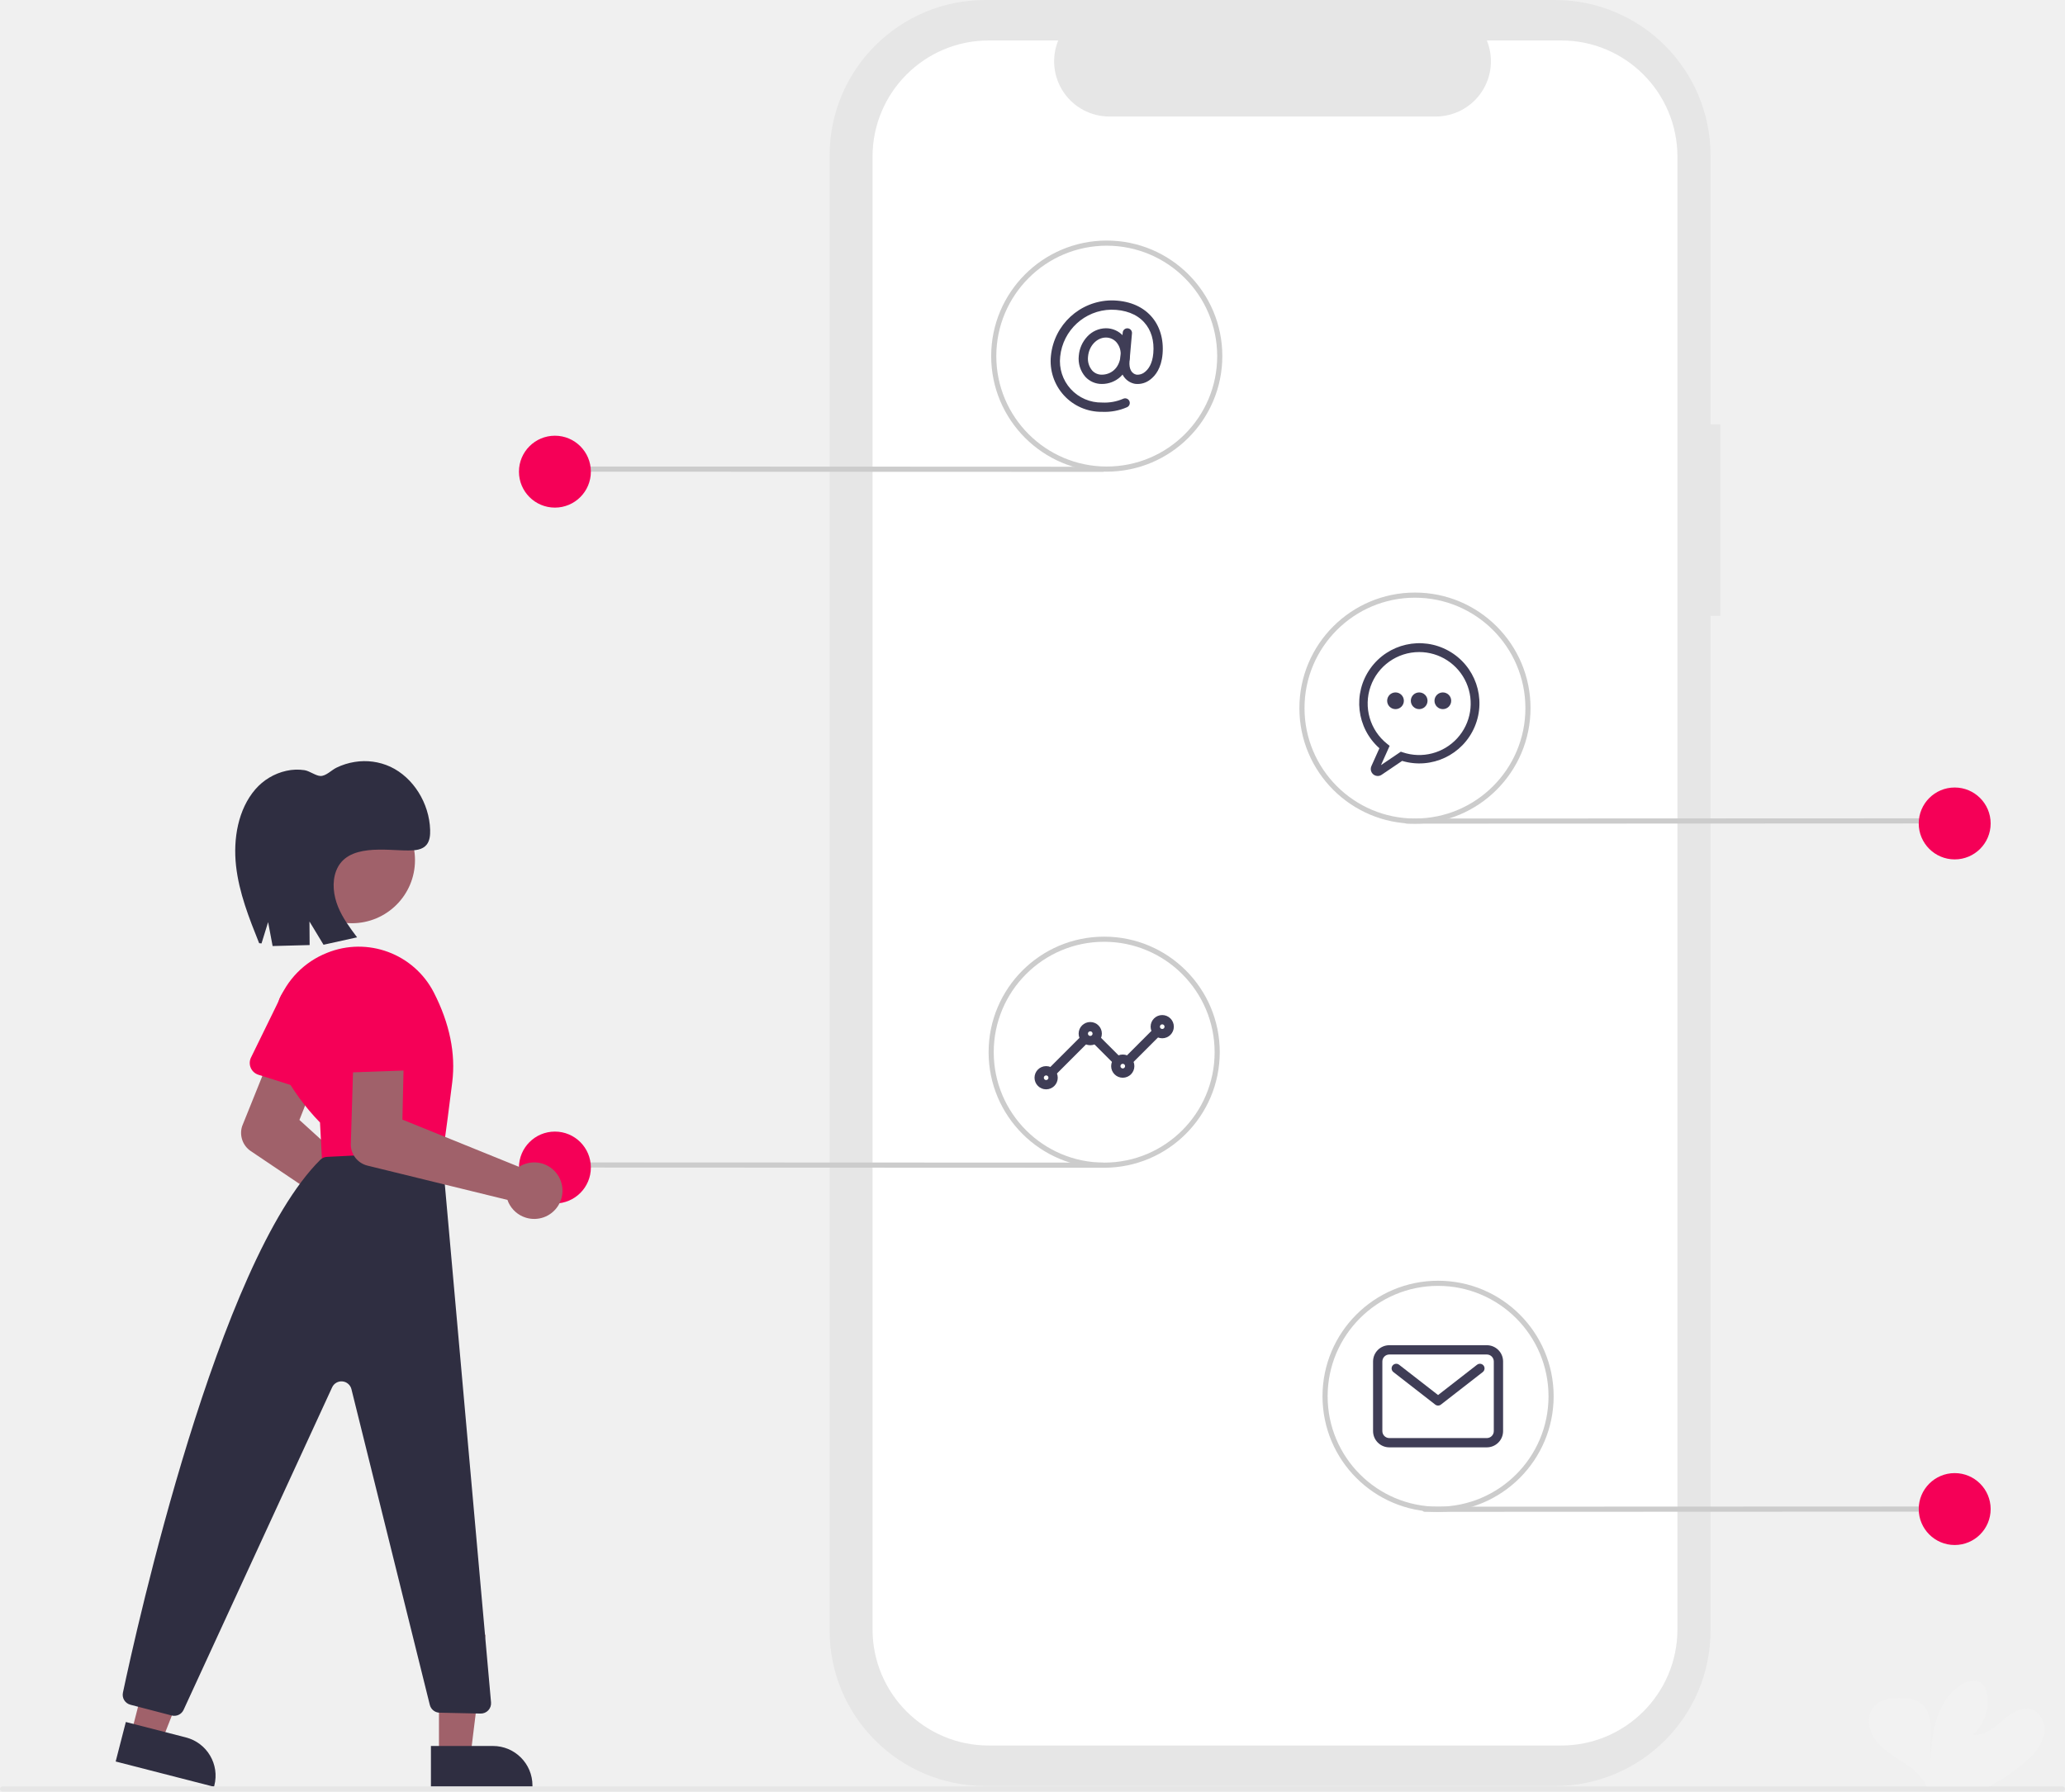
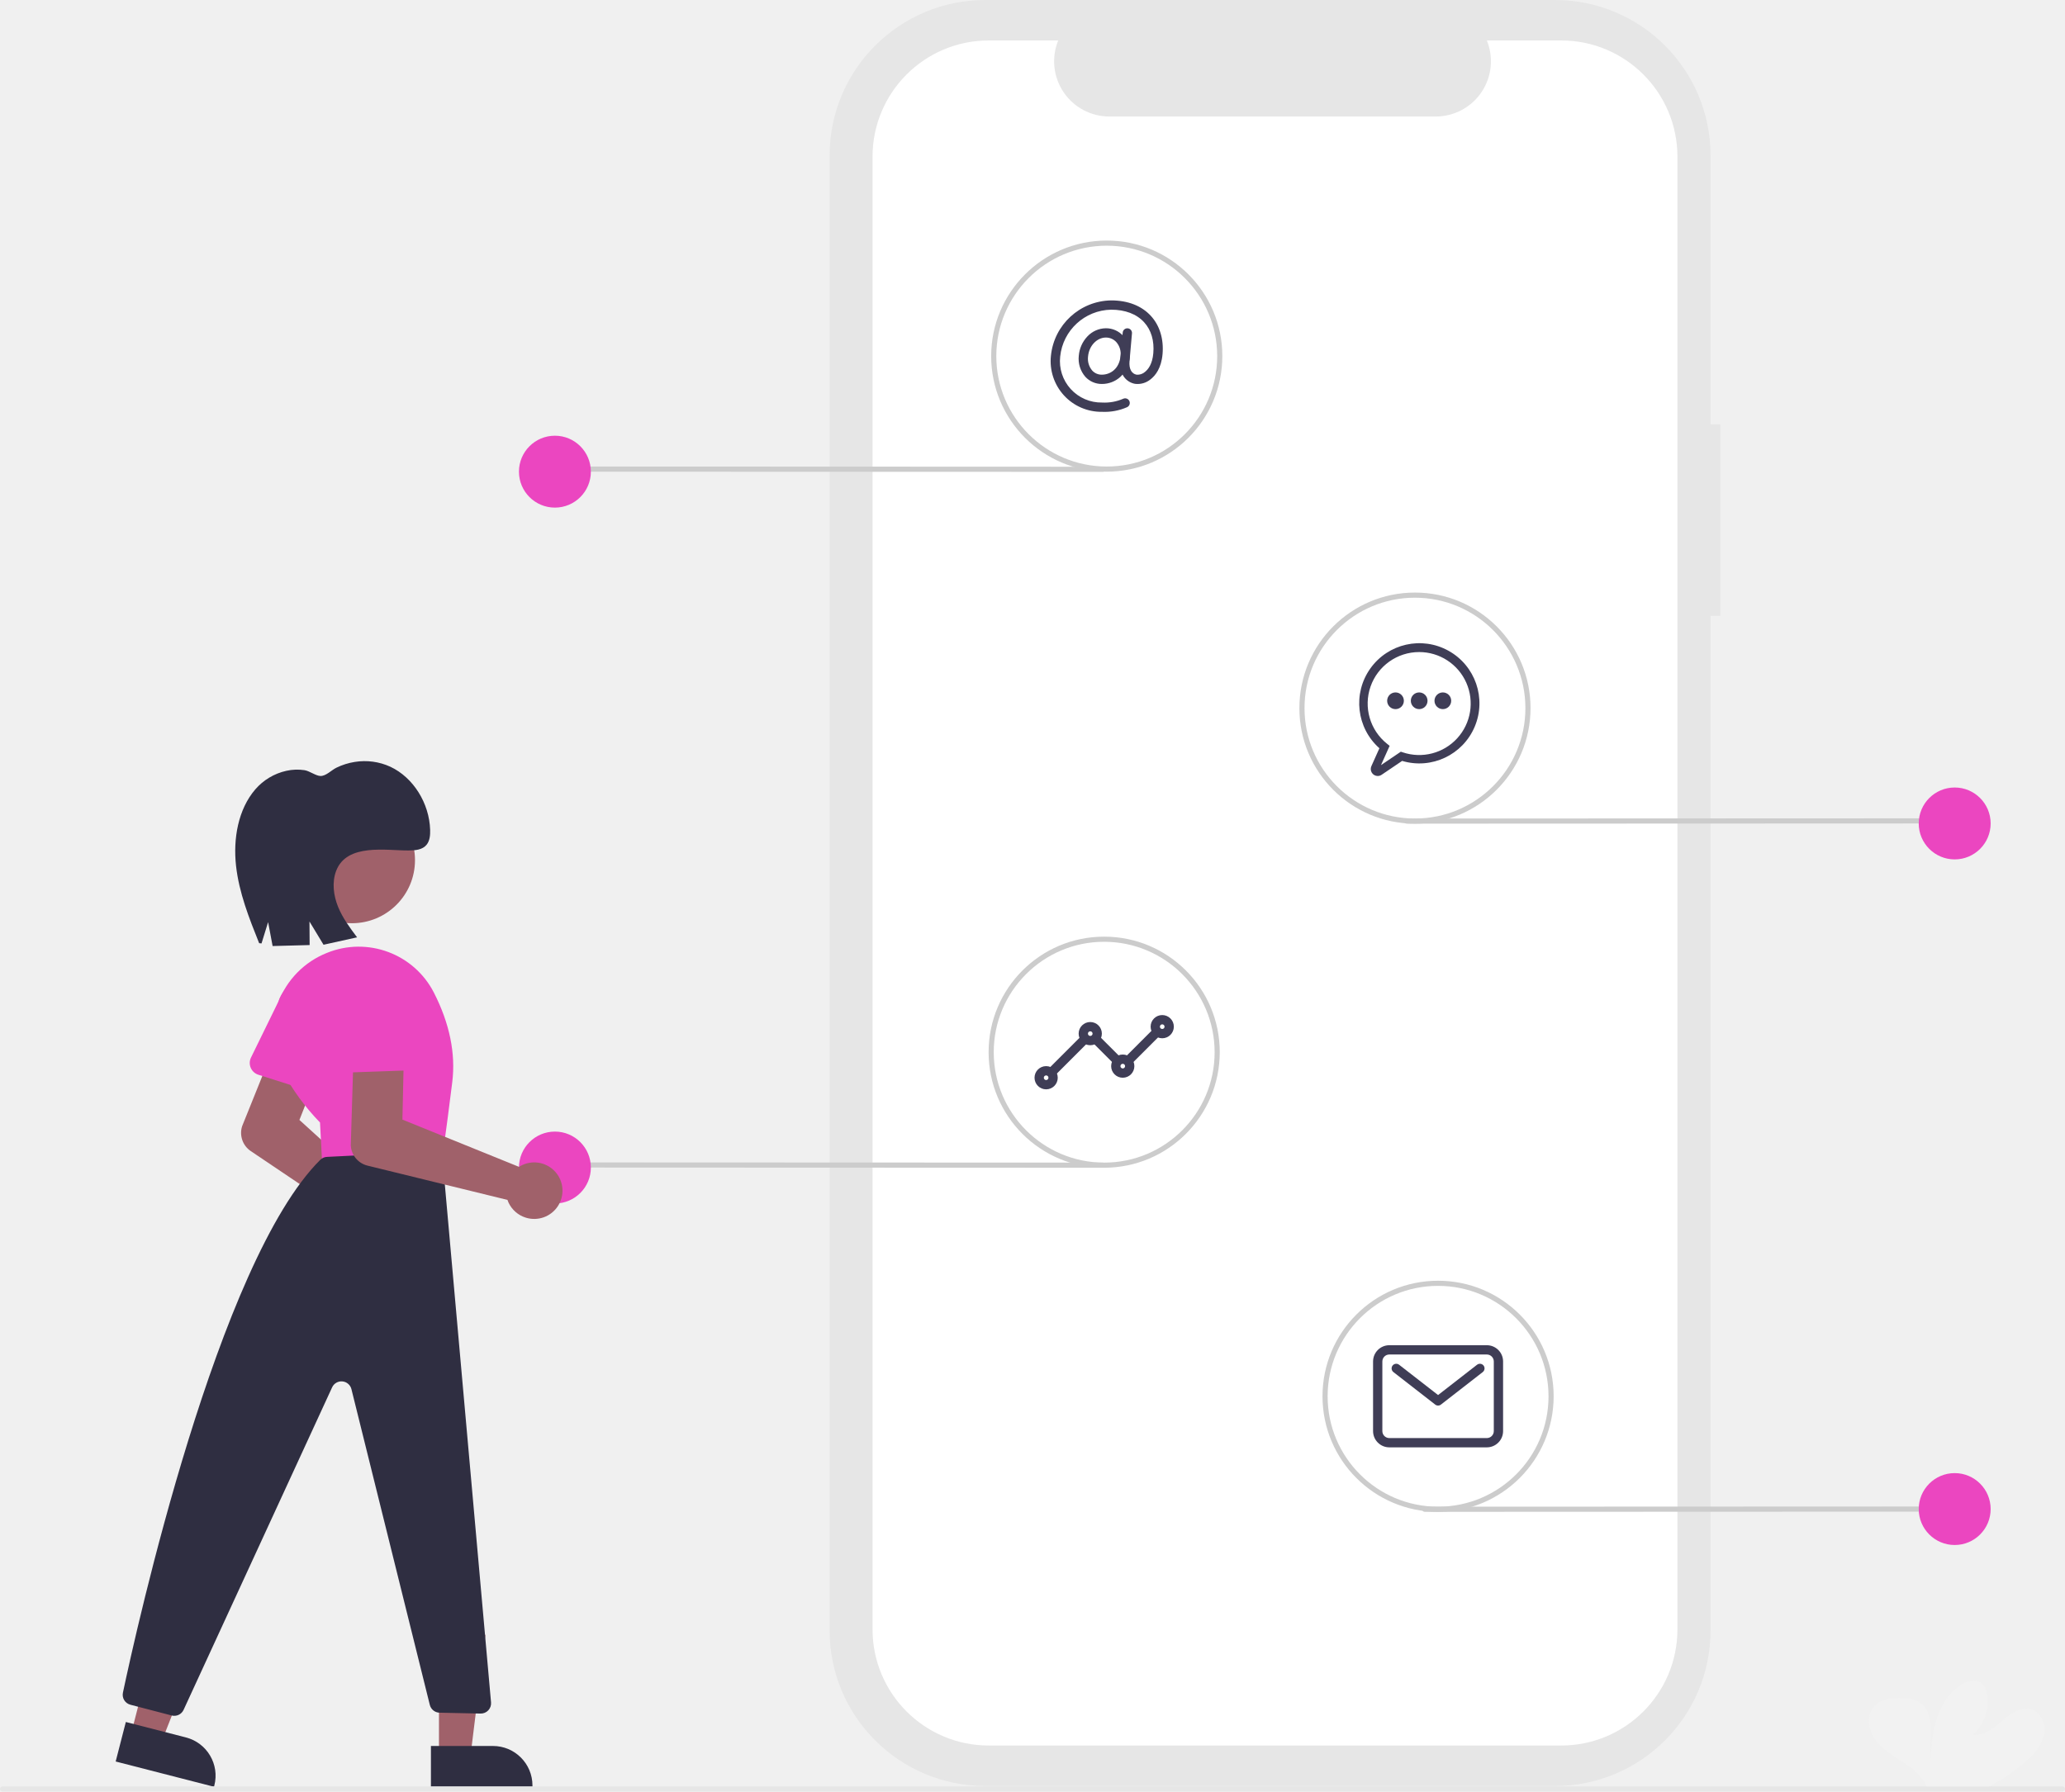
<svg xmlns="http://www.w3.org/2000/svg" id="acbdcde3-a4fd-43c9-b2e2-23268a62f9b0" data-name="Layer 1" width="804" height="697.683" viewBox="0 0 804 697.683">
  <path id="e9a96f1c-287a-42d8-bbee-a97ef2edbe89" data-name="Path 22" d="M867.817,266.442h-3.821V161.752a60.594,60.594,0,0,0-60.594-60.594H581.596a60.594,60.594,0,0,0-60.594,60.594V736.096a60.594,60.594,0,0,0,60.594,60.594H803.402a60.594,60.594,0,0,0,60.593-60.594V340.962h3.821Z" transform="translate(-198 -101.1587)" fill="#e6e6e6" />
  <path id="bb6cf65b-d1a0-4b47-beae-738e5a961a87" data-name="Path 23" d="M805.847,116.917H776.896a21.498,21.498,0,0,1-19.907,29.617h-127.07a21.498,21.498,0,0,1-19.905-29.617H582.973A45.251,45.251,0,0,0,537.722,162.168V735.677a45.251,45.251,0,0,0,45.251,45.251H805.847a45.251,45.251,0,0,0,45.251-45.251h0V162.167a45.251,45.251,0,0,0-45.251-45.25Z" transform="translate(-198 -101.1587)" fill="#fff" />
  <path d="M626.994,250.689a8.606,8.606,0,0,1-6.427-2.798,10.721,10.721,0,0,1-2.544-8.208,12.408,12.408,0,0,1,3.328-7.483,9.991,9.991,0,0,1,7.236-3.206,9.015,9.015,0,0,1,6.721,2.962,10.522,10.522,0,0,1,2.589,8.044l0,0a11.951,11.951,0,0,1-3.592,7.841A10.627,10.627,0,0,1,626.994,250.689Zm1.593-18.08c-3.539,0-6.597,3.246-6.962,7.39a7.115,7.115,0,0,0,1.608,5.449,4.964,4.964,0,0,0,3.761,1.624c3.31,0,6.851-2.285,7.301-7.391a6.904,6.904,0,0,0-1.654-5.285A5.439,5.439,0,0,0,628.587,232.609Zm7.509,7.232h0Z" transform="translate(-198 -101.1587)" fill="#3f3d56" />
  <path d="M627.112,261.537a19.73,19.73,0,0,1-19.936-21.853,23.961,23.961,0,0,1,23.441-21.538c6.509,0,11.865,2.091,15.488,6.048,3.436,3.752,5.045,9.033,4.53,14.872-.487,5.531-2.833,8.411-4.716,9.854a7.923,7.923,0,0,1-5.998,1.719c-2.976-.528-6.268-3.231-5.75-9.114l.958-10.876a1.808,1.808,0,0,1,3.602.317l-.958,10.876c-.257,2.925.782,4.882,2.779,5.236A4.363,4.363,0,0,0,643.72,246.049c1.306-1.001,2.942-3.08,3.313-7.301.431-4.886-.813-9.074-3.595-12.113-2.92-3.189-7.354-4.874-12.822-4.874A20.332,20.332,0,0,0,610.778,239.999a16.116,16.116,0,0,0,16.334,17.922,18.145,18.145,0,0,0,8.258-1.497,1.808,1.808,0,0,1,1.401,3.334A21.691,21.691,0,0,1,627.112,261.537Z" transform="translate(-198 -101.1587)" fill="#3f3d56" />
  <path d="M608.022,519.964a1.808,1.808,0,0,1-1.278-3.086l11.752-11.752a1.808,1.808,0,0,1,2.557,2.557l-11.752,11.752A1.802,1.802,0,0,1,608.022,519.964Zm29.832-4.52a1.808,1.808,0,0,1-1.278-3.086l9.944-9.944a1.808,1.808,0,0,1,2.557,2.557l-9.944,9.944A1.802,1.802,0,0,1,637.854,515.444Zm-5.424,0a1.802,1.802,0,0,1-1.278-.53l-7.232-7.232a1.808,1.808,0,1,1,2.557-2.557l7.232,7.232a1.808,1.808,0,0,1-1.278,3.086Z" transform="translate(-198 -101.1587)" fill="#3f3d56" />
  <path d="M650.51,505.5a4.52,4.52,0,1,1,4.52-4.52A4.525,4.525,0,0,1,650.51,505.5Zm0-5.424a.904.904,0,1,0,.904.904A.905.905,0,0,0,650.51,500.076Z" transform="translate(-198 -101.1587)" fill="#3f3d56" />
  <path d="M635.142,520.868a4.52,4.52,0,1,1,4.52-4.52A4.525,4.525,0,0,1,635.142,520.868Zm0-5.424a.904.904,0,1,0,.904.904A.905.905,0,0,0,635.142,515.444Z" transform="translate(-198 -101.1587)" fill="#3f3d56" />
  <path d="M622.486,508.212a4.52,4.52,0,1,1,4.52-4.52A4.525,4.525,0,0,1,622.486,508.212Zm0-5.424a.904.904,0,1,0,.904.904A.905.905,0,0,0,622.486,502.788Z" transform="translate(-198 -101.1587)" fill="#3f3d56" />
  <path d="M605.31,525.388a4.52,4.52,0,1,1,4.52-4.52A4.525,4.525,0,0,1,605.31,525.388Zm0-5.424a.904.904,0,1,0,.904.904A.905.905,0,0,0,605.31,519.964Z" transform="translate(-198 -101.1587)" fill="#3f3d56" />
  <path d="M776.894,664.812H738.926a6.335,6.335,0,0,1-6.328-6.328V631.364a6.335,6.335,0,0,1,6.328-6.328h37.967a6.335,6.335,0,0,1,6.328,6.328v27.12A6.335,6.335,0,0,1,776.894,664.812ZM738.926,628.652a2.715,2.715,0,0,0-2.712,2.712v27.12a2.715,2.715,0,0,0,2.712,2.712h37.967a2.715,2.715,0,0,0,2.712-2.712V631.364a2.715,2.715,0,0,0-2.712-2.712Z" transform="translate(-198 -101.1587)" fill="#3f3d56" />
  <path d="M757.91,648.54a1.805,1.805,0,0,1-1.11-.381l-16.272-12.656a1.808,1.808,0,1,1,2.22-2.854l15.162,11.792,15.162-11.792a1.808,1.808,0,1,1,2.22,2.854l-16.272,12.656A1.805,1.805,0,0,1,757.91,648.54Z" transform="translate(-198 -101.1587)" fill="#3f3d56" />
  <path d="M961.835,689.841l-209.141.083a1,1,0,0,1,0-2l209.141-.083a1,1,0,0,1,0,2Z" transform="translate(-198 -101.1587)" fill="#ccc" />
-   <circle cx="761.051" cy="587.683" r="14" fill="#f50057" />
+   <circle cx="761.051" cy="587.683" r="14" fill="#EB46C0" />
  <path d="M956.835,421.841l-211.141.083a1,1,0,0,1,0-2l211.141-.083a1,1,0,0,1,0,2Z" transform="translate(-198 -101.1587)" fill="#ccc" />
-   <circle cx="761.051" cy="320.683" r="14" fill="#f50057" />
+   <circle cx="761.051" cy="320.683" r="14" fill="#EB46C0" />
  <path d="M416.268,284.841l211.141.083a1,1,0,0,0,0-2l-211.141-.083a1,1,0,1,0,0,2Z" transform="translate(-198 -101.1587)" fill="#ccc" />
-   <circle cx="216.051" cy="183.683" r="14" fill="#f50057" />
+   <circle cx="216.051" cy="183.683" r="14" fill="#EB46C0" />
  <path d="M416.268,555.841l211.141.083a1,1,0,0,0,0-2l-211.141-.083a1,1,0,1,0,0,2Z" transform="translate(-198 -101.1587)" fill="#ccc" />
-   <circle cx="216.051" cy="454.683" r="14" fill="#f50057" />
+   <circle cx="216.051" cy="454.683" r="14" fill="#EB46C0" />
  <path d="M757.91,689.924a45,45,0,1,1,45-45A45.051,45.051,0,0,1,757.91,689.924Zm0-88a43,43,0,1,0,43,43A43.049,43.049,0,0,0,757.91,601.924Z" transform="translate(-198 -101.1587)" fill="#ccc" />
  <path d="M627.91,555.924a45,45,0,1,1,45-45A45.051,45.051,0,0,1,627.91,555.924Zm0-88a43,43,0,1,0,43,43A43.049,43.049,0,0,0,627.91,467.924Z" transform="translate(-198 -101.1587)" fill="#ccc" />
  <path d="M748.91,421.924a45,45,0,1,1,45-45A45.051,45.051,0,0,1,748.91,421.924Zm0-88a43,43,0,1,0,43,43A43.049,43.049,0,0,0,748.91,333.924Z" transform="translate(-198 -101.1587)" fill="#ccc" />
  <path d="M628.91,284.841a45,45,0,1,1,45-45A45.051,45.051,0,0,1,628.91,284.841Zm0-88a43,43,0,1,0,43,43A43.049,43.049,0,0,0,628.91,196.841Z" transform="translate(-198 -101.1587)" fill="#ccc" />
  <path d="M346.502,589.738a11.019,11.019,0,0,1-4.302-7.881,10.269,10.269,0,0,1-.025-1.08l-46.568-31.362a8.552,8.552,0,0,1-3.337-9.67l22.257-55.296a9.699,9.699,0,0,1,18.023,7.171l-17.97,45.69L350.842,570.246a10.462,10.462,0,0,1,1.453-.225,11.001,11.001,0,0,1,2.983,21.763,11.407,11.407,0,0,1-2.147.206A10.865,10.865,0,0,1,346.502,589.738Z" transform="translate(-198 -101.1587)" fill="#a0616a" />
-   <path d="M295.626,517.009a4.812,4.812,0,0,1,.101-4.01l10.625-21.716a13.377,13.377,0,0,1,25.522,8.028l-3.879,23.942a4.817,4.817,0,0,1-6.214,3.82l-23.185-7.368A4.811,4.811,0,0,1,295.626,517.009Z" transform="translate(-198 -101.1587)" fill="#f50057" />
+   <path d="M295.626,517.009a4.812,4.812,0,0,1,.101-4.01l10.625-21.716a13.377,13.377,0,0,1,25.522,8.028l-3.879,23.942a4.817,4.817,0,0,1-6.214,3.82l-23.185-7.368A4.811,4.811,0,0,1,295.626,517.009Z" transform="translate(-198 -101.1587)" fill="#EB46C0" />
  <polygon points="170.908 683.95 183.168 683.95 189 636.662 170.906 636.663 170.908 683.95" fill="#a0616a" />
  <path d="M365.781,781.106l24.144-.001h.001a15.386,15.386,0,0,1,15.386,15.386v.5l-39.531.001Z" transform="translate(-198 -101.1587)" fill="#2f2e41" />
  <polygon points="51.025 675.264 62.899 678.315 80.319 633.967 62.794 629.464 51.025 675.264" fill="#a0616a" />
  <path d="M246.993,771.767l23.384,6.009.001 0a15.386,15.386,0,0,1,11.072,18.732l-.124.484L243.038,787.154Z" transform="translate(-198 -101.1587)" fill="#2f2e41" />
  <circle cx="137.015" cy="334.98" r="24.561" fill="#a0616a" />
-   <path d="M322.592,538.3a88.73,88.73,0,0,1-14.736-20.234,32.716,32.716,0,0,1-1.54-26.477A33.442,33.442,0,0,1,325.307,472.244a32.88,32.88,0,0,1,41.612,15.446c6.146,12.027,8.554,23.786,7.159,34.952-2.668,21.346-4.23,32.379-4.643,32.791l-.137.138-45.689,2.03Z" transform="translate(-198 -101.1587)" fill="#f50057" />
+   <path d="M322.592,538.3a88.73,88.73,0,0,1-14.736-20.234,32.716,32.716,0,0,1-1.54-26.477A33.442,33.442,0,0,1,325.307,472.244a32.88,32.88,0,0,1,41.612,15.446c6.146,12.027,8.554,23.786,7.159,34.952-2.668,21.346-4.23,32.379-4.643,32.791l-.137.138-45.689,2.03Z" transform="translate(-198 -101.1587)" fill="#EB46C0" />
  <path d="M325.306,551.694l40.887-2.035a4,4,0,0,1,4.183,3.64l18.809,210.832a4,4,0,0,1-4.069,4.355l-15.974-.34a4,4,0,0,1-3.797-3.036L334.828,642.147a4,4,0,0,0-7.516-.709L269.483,767.037a4,4,0,0,1-4.643,2.198l-16.076-4.194a3.995,3.995,0,0,1-2.905-4.693c5.289-24.968,36.972-167.956,76.862-207.533A3.941,3.941,0,0,1,325.306,551.694Z" transform="translate(-198 -101.1587)" fill="#2f2e41" />
  <path d="M402.733,575.366a11.018,11.018,0,0,1-6.758-5.913,10.353,10.353,0,0,1-.397-1.004l-54.531-13.363a8.552,8.552,0,0,1-6.469-7.925l1.805-59.578a9.699,9.699,0,0,1,19.391.509l-1.096,49.084,45.401,18.397a10.744,10.744,0,0,1,1.285-.713h0a11.01,11.01,0,1,1,1.369,20.506Z" transform="translate(-198 -101.1587)" fill="#a0616a" />
-   <path d="M330.567,517.27a4.812,4.812,0,0,1-1.253-3.81L332.017,489.435a13.377,13.377,0,0,1,26.735-1.022l4.399,23.852a4.817,4.817,0,0,1-4.567,5.687l-24.313.858A4.811,4.811,0,0,1,330.567,517.27Z" transform="translate(-198 -101.1587)" fill="#f50057" />
+   <path d="M330.567,517.27a4.812,4.812,0,0,1-1.253-3.81L332.017,489.435a13.377,13.377,0,0,1,26.735-1.022l4.399,23.852a4.817,4.817,0,0,1-4.567,5.687l-24.313.858A4.811,4.811,0,0,1,330.567,517.27Z" transform="translate(-198 -101.1587)" fill="#EB46C0" />
  <path d="M299.821,468.565l2.566-8.294,1.755,9.309,14.413-.382-.066-9.178,5.479,9.057,13.061-2.887c-2.79-3.718-5.614-7.494-7.398-11.877s-2.434-9.522-.767-13.959c4.122-10.968,19.751-7.899,28.3-7.992,2.494-.027,5.309-.207,6.943-2.246,1.23-1.535,1.431-3.732,1.369-5.762-.321-10.455-6.598-20.429-15.471-24.585a23.981,23.981,0,0,0-13.905-1.884,25.139,25.139,0,0,0-7.092,2.234c-1.997.976-4.095,3.299-6.245,3.236-1.807-.053-4.199-1.935-6.166-2.257a19.06,19.06,0,0,0-7.123.249,22.375,22.375,0,0,0-12.076,7.226c-6.68,7.762-8.665,19.2-7.501,29.731s5.104,20.434,8.999,30.166" transform="translate(-198 -101.1587)" fill="#2f2e41" />
  <path d="M1001,798.841H199a1,1,0,0,1,0-2h802a1,1,0,0,1,0,2Z" transform="translate(-198 -101.1587)" fill="#e6e6e6" />
  <path d="M987.47,786.448a19.309,19.309,0,0,0,6.375-9.596c.814-3.819-.814-8.301-4.45-9.779-4.084-1.577-8.451,1.262-11.755,4.117s-7.106,6.126-11.439,5.512a17.383,17.383,0,0,0,5.33-16.287,6.641,6.641,0,0,0-1.494-3.321c-2.258-2.424-6.375-1.378-9.098.531-8.633,6.077-11.041,17.798-11.074,28.358-.88-3.819-.149-7.787-.166-11.622s-1.096-8.301-4.383-10.327a13.282,13.282,0,0,0-6.641-1.577c-3.885-.133-8.202.249-10.858,3.088-3.321,3.52-2.441,9.447.432,13.282s7.222,6.309,11.223,8.999a24.772,24.772,0,0,1,8.036,7.654,7.322,7.322,0,0,1,.598,1.361h24.323A67.688,67.688,0,0,0,987.47,786.448Z" transform="translate(-198 -101.1587)" fill="#f2f2f2" />
  <path d="M734.405,403.361a2.719,2.719,0,0,1-2.47-3.825l3.129-6.981a23.407,23.407,0,1,1,8.849,4.929l-7.985,5.406A2.71,2.71,0,0,1,734.405,403.361Zm16.146-48.267a20.046,20.046,0,0,0-12.488,35.735l.986.786-3.367,7.512,7.726-5.23.763.256a20.052,20.052,0,1,0,6.38-39.059Z" transform="translate(-198 -101.1587)" fill="#3f3d56" />
  <circle cx="552.551" cy="272.908" r="3.253" fill="#3f3d56" />
  <circle cx="543.336" cy="272.908" r="3.253" fill="#3f3d56" />
  <circle cx="561.767" cy="272.908" r="3.253" fill="#3f3d56" />
</svg>
